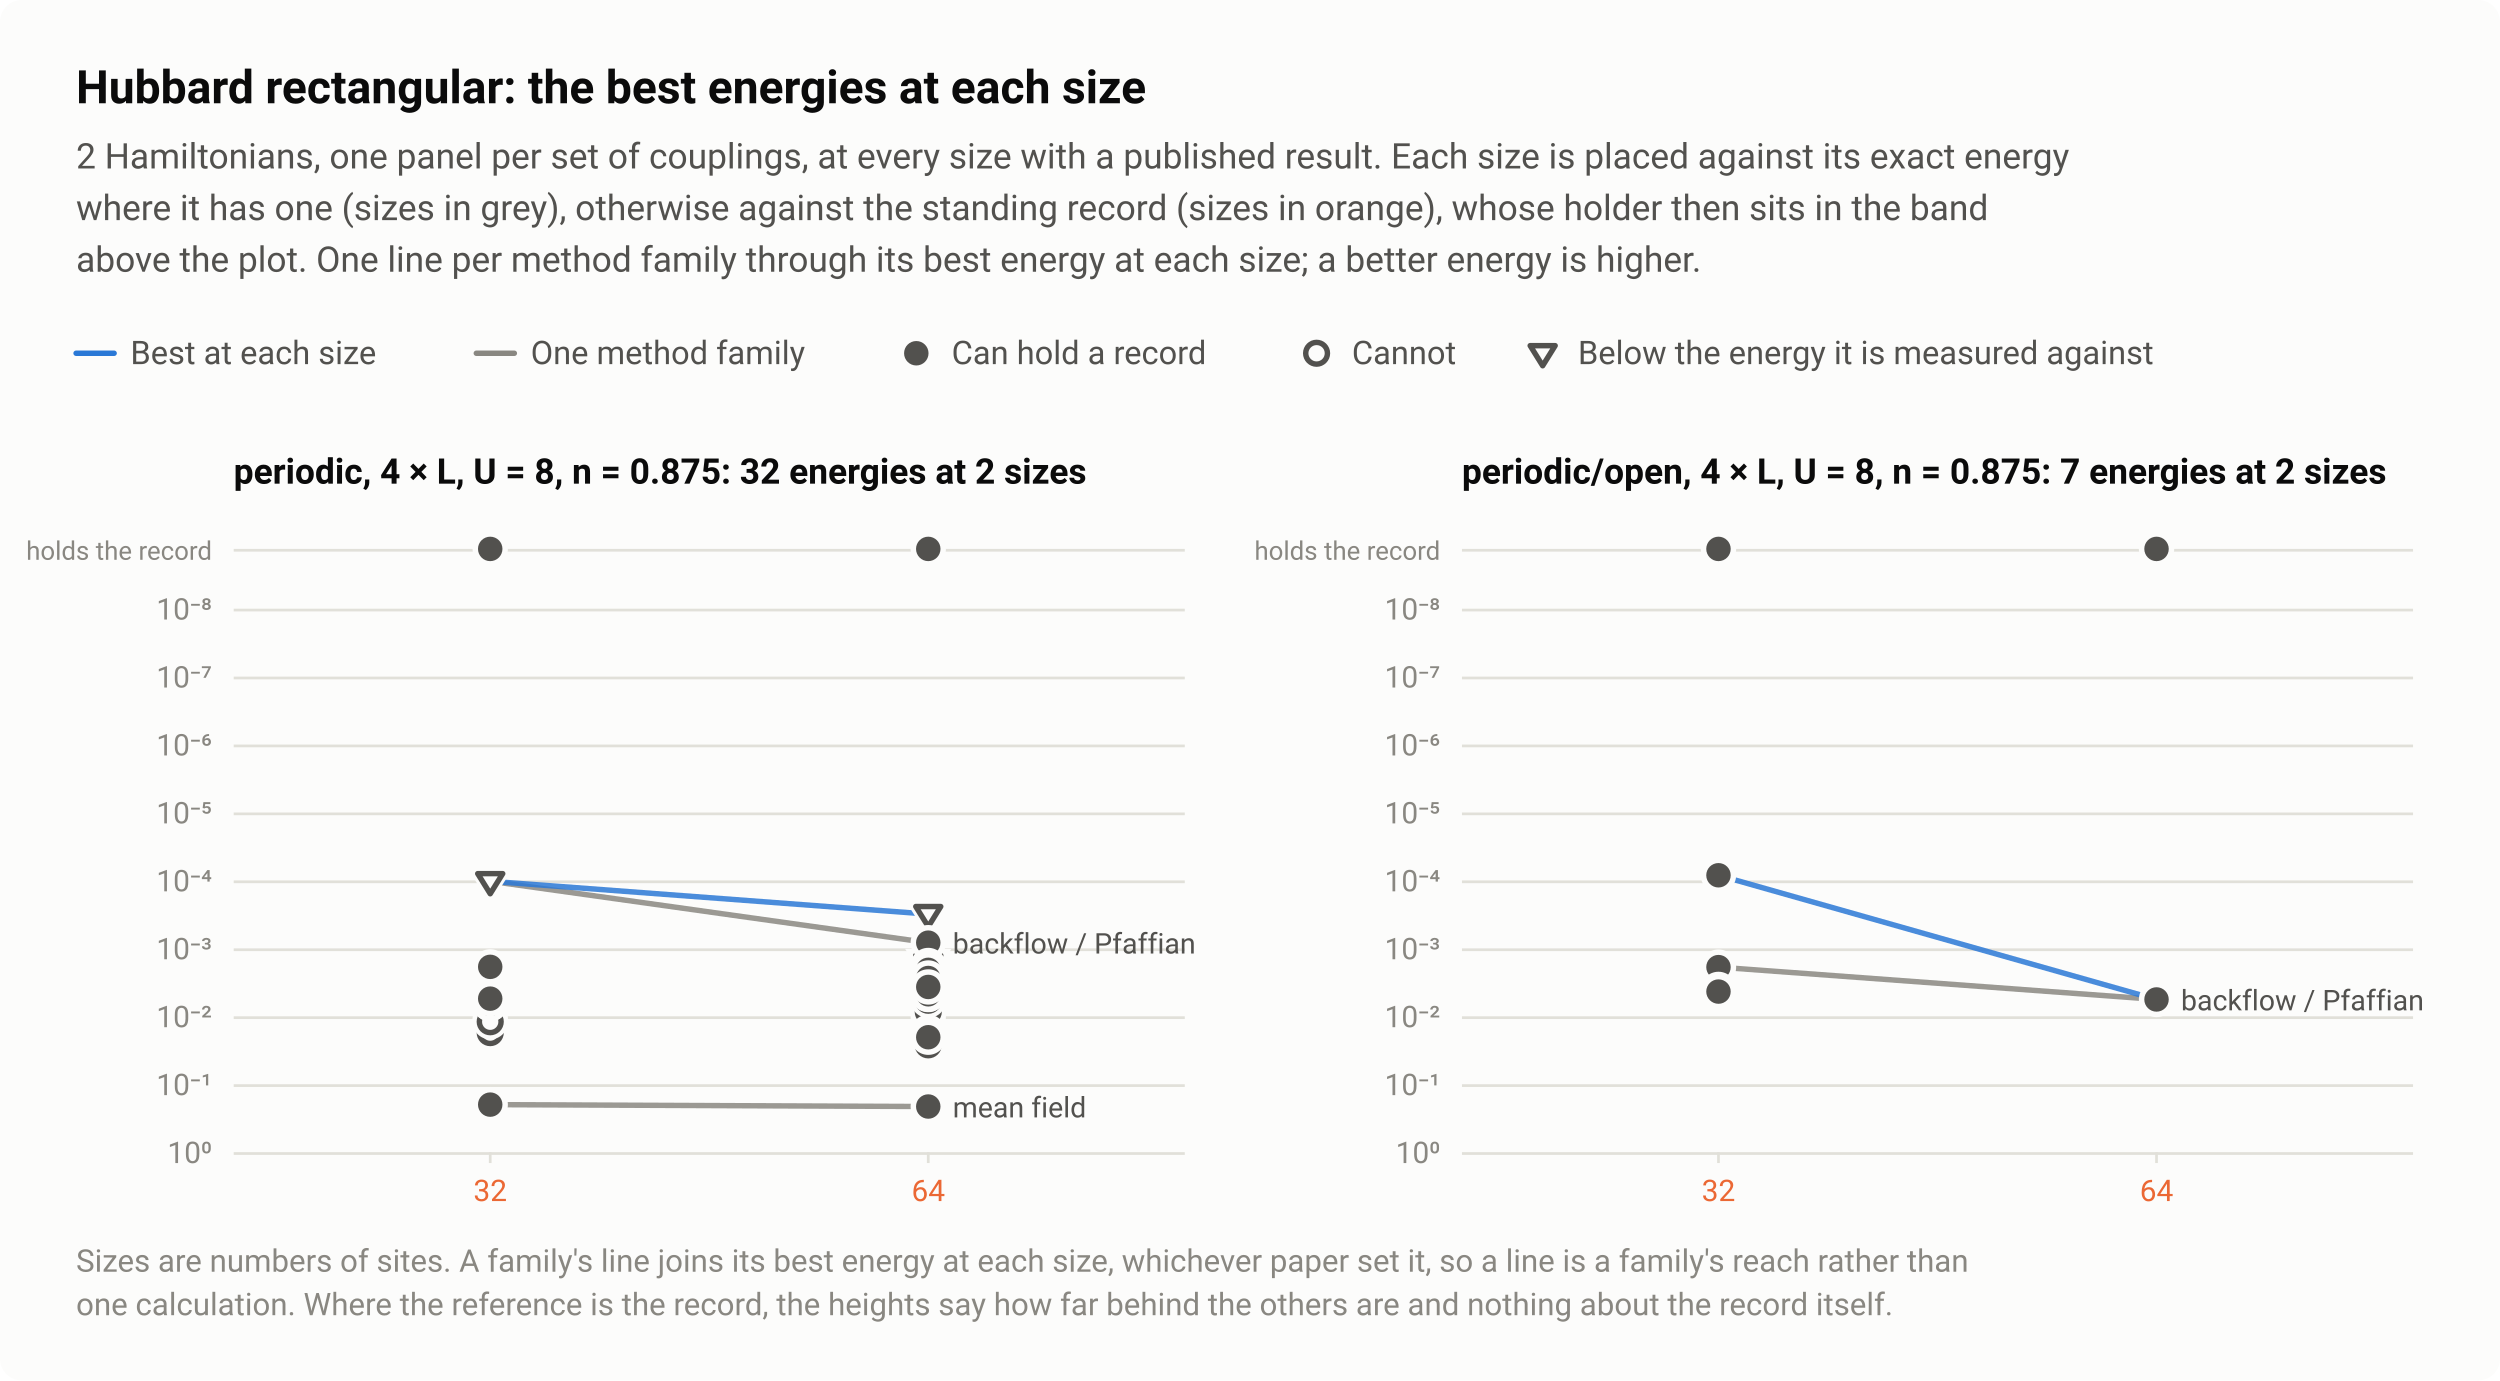
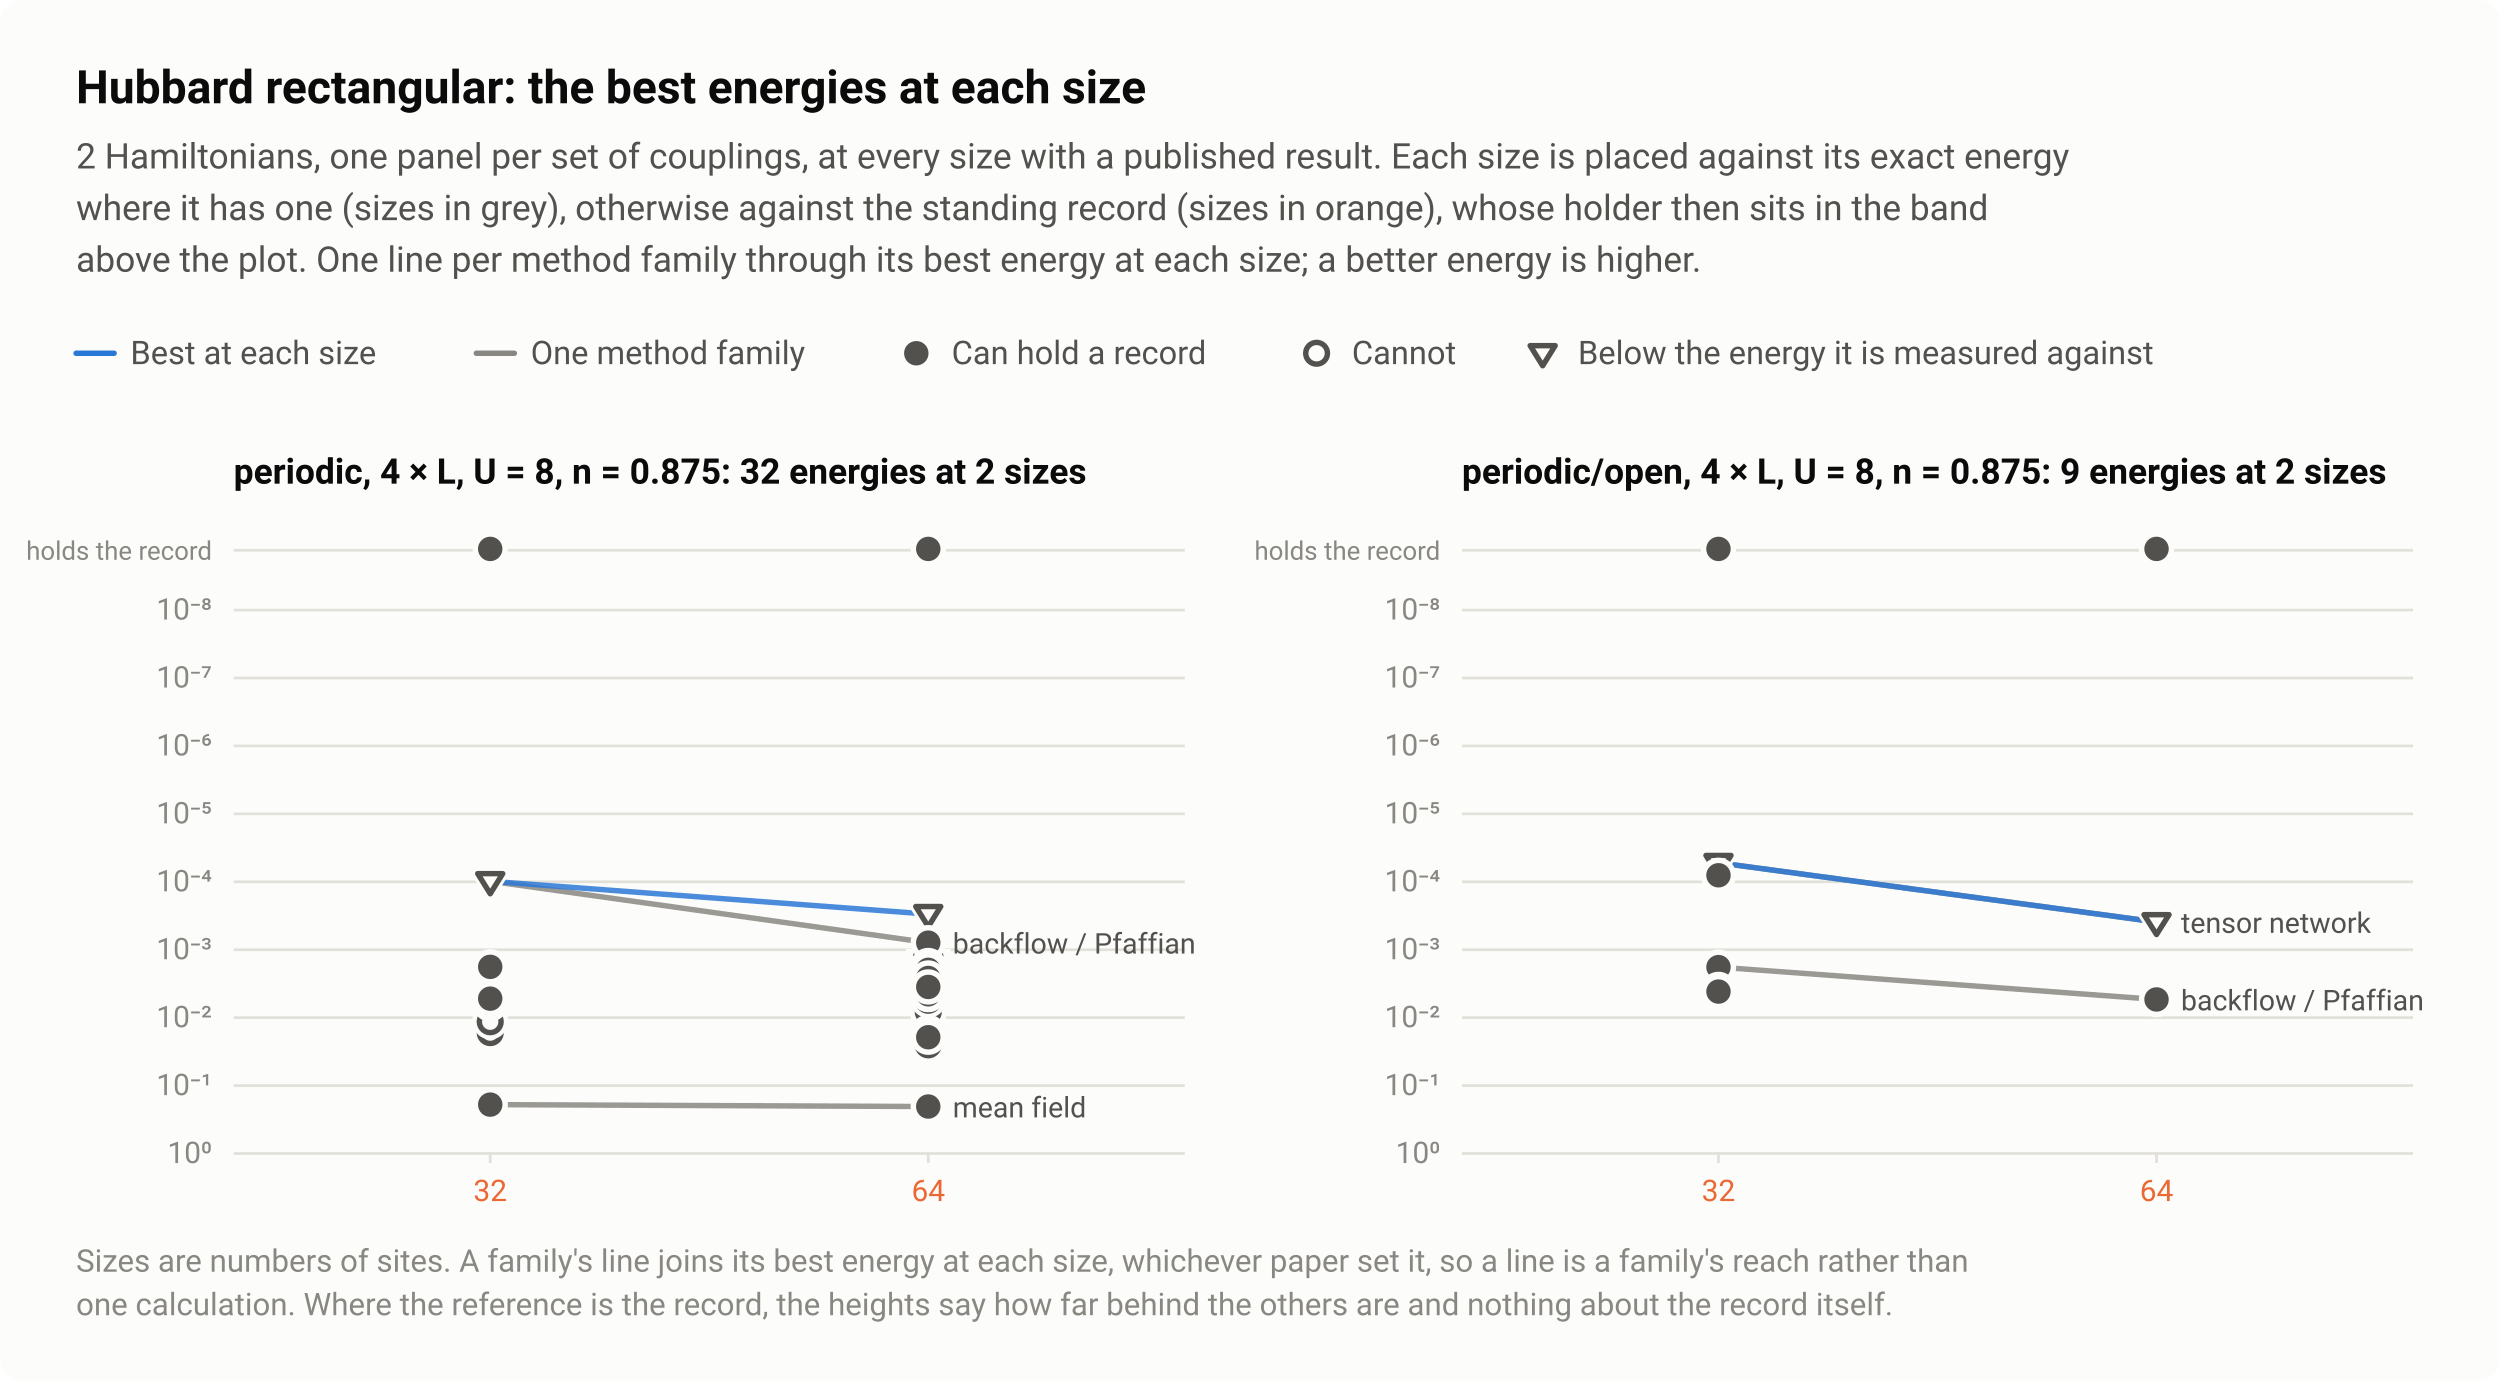
<svg xmlns="http://www.w3.org/2000/svg" width="920" height="508" viewBox="0 0 920 508" role="img" aria-labelledby="title desc">
  <style>text{font-family:system-ui,-apple-system,"Segoe UI",Roboto,"Helvetica Neue",Arial,sans-serif}</style>
  <rect width="920" height="508" rx="8" fill="#fcfcfb" />
  <text x="28" y="38" font-size="17" fill="#0b0b0b" font-weight="600">Hubbard rectangular: the best energies at each size</text>
  <text x="28" y="62" font-size="13" fill="#52514e">2 Hamiltonians, one panel per set of couplings, at every size with a published result. Each size is placed against its exact energy</text>
  <text x="28" y="81" font-size="13" fill="#52514e">where it has one (sizes in grey), otherwise against the standing record (sizes in orange), whose holder then sits in the band</text>
  <text x="28" y="100" font-size="13" fill="#52514e">above the plot. One line per method family through its best energy at each size; a better energy is higher.</text>
  <path d="M28 130H42" stroke="#2a78d6" stroke-width="2" stroke-linecap="round" />
  <text x="48" y="134" font-size="12" fill="#52514e">Best at each size</text>
  <path d="M175.28 130H189.28" stroke="#898781" stroke-width="2" stroke-linecap="round" />
  <text x="195.3" y="134" font-size="12" fill="#52514e">One method family</text>
  <circle cx="337.2" cy="130" r="6.5" fill="#fcfcfb" />
  <circle cx="337.2" cy="130" r="4.5" fill="#52514e" />
  <text x="350.2" y="134" font-size="12" fill="#52514e">Can hold a record</text>
  <circle cx="484.5" cy="130" r="6.5" fill="#fcfcfb" />
  <circle cx="484.5" cy="130" r="4" fill="#fcfcfb" stroke="#52514e" stroke-width="2" />
  <text x="497.5" y="134" font-size="12" fill="#52514e">Cannot</text>
  <path d="M559.2 124.9H576.2L567.7 138.5Z" fill="#fcfcfb" />
  <path d="M563.1 127.2H572.3L567.7 134.6Z" fill="#fcfcfb" stroke="#52514e" stroke-width="2" stroke-linejoin="round" />
  <text x="580.7" y="134" font-size="12" fill="#52514e">Below the energy it is measured against</text>
  <text x="86" y="178" font-size="13" fill="#0b0b0b" font-weight="600">periodic, 4 × L, U = 8, n = 0.875: 32 energies at 2 sizes</text>
  <path d="M86 224.5H436" stroke="#e1e0d9" stroke-width="1" />
  <text x="78" y="228" font-size="11" fill="#898781" text-anchor="end" style="font-variant-numeric:tabular-nums">10⁻⁸</text>
  <path d="M86 249.5H436" stroke="#e1e0d9" stroke-width="1" />
  <text x="78" y="253" font-size="11" fill="#898781" text-anchor="end" style="font-variant-numeric:tabular-nums">10⁻⁷</text>
  <path d="M86 274.5H436" stroke="#e1e0d9" stroke-width="1" />
  <text x="78" y="278" font-size="11" fill="#898781" text-anchor="end" style="font-variant-numeric:tabular-nums">10⁻⁶</text>
  <path d="M86 299.5H436" stroke="#e1e0d9" stroke-width="1" />
  <text x="78" y="303" font-size="11" fill="#898781" text-anchor="end" style="font-variant-numeric:tabular-nums">10⁻⁵</text>
  <path d="M86 324.5H436" stroke="#e1e0d9" stroke-width="1" />
  <text x="78" y="328" font-size="11" fill="#898781" text-anchor="end" style="font-variant-numeric:tabular-nums">10⁻⁴</text>
  <path d="M86 349.5H436" stroke="#e1e0d9" stroke-width="1" />
  <text x="78" y="353" font-size="11" fill="#898781" text-anchor="end" style="font-variant-numeric:tabular-nums">10⁻³</text>
  <path d="M86 374.5H436" stroke="#e1e0d9" stroke-width="1" />
  <text x="78" y="378" font-size="11" fill="#898781" text-anchor="end" style="font-variant-numeric:tabular-nums">10⁻²</text>
  <path d="M86 399.5H436" stroke="#e1e0d9" stroke-width="1" />
  <text x="78" y="403" font-size="11" fill="#898781" text-anchor="end" style="font-variant-numeric:tabular-nums">10⁻¹</text>
  <path d="M86 424.5H436" stroke="#e1e0d9" stroke-width="1" />
  <text x="78" y="428" font-size="11" fill="#898781" text-anchor="end" style="font-variant-numeric:tabular-nums">10⁰</text>
  <path d="M180.4 424v4" stroke="#e1e0d9" stroke-width="1" />
  <text x="180.4" y="442" font-size="11" fill="#eb6834" text-anchor="middle" style="font-variant-numeric:tabular-nums">32</text>
  <path d="M341.6 424v4" stroke="#e1e0d9" stroke-width="1" />
  <text x="341.6" y="442" font-size="11" fill="#eb6834" text-anchor="middle" style="font-variant-numeric:tabular-nums">64</text>
  <path d="M86 202.5H436" stroke="#e1e0d9" stroke-width="1" />
  <text x="78" y="206" font-size="9.5" fill="#898781" text-anchor="end">holds the record</text>
  <a class="pt" href="/instances/#r-Hubbard_rectangular-4x8_32_P_14_8-259e88ba">
    <circle cx="180.4" cy="202" r="6.5" fill="#fcfcfb" />
    <circle cx="180.4" cy="202" r="4.5" fill="#52514e" />
  </a>
  <a class="pt" href="/instances/#r-Hubbard_rectangular-4x16_64_P_28_8-82fcbbde">
    <circle cx="341.6" cy="202" r="6.5" fill="#fcfcfb" />
    <circle cx="341.6" cy="202" r="4.5" fill="#52514e" />
  </a>
  <path d="M180.4 324.3L341.6 346.9" fill="none" stroke="#898781" stroke-width="2" stroke-linejoin="round" stroke-linecap="round" opacity="0.85" />
  <path d="M180.4 406.5L341.6 407.2" fill="none" stroke="#898781" stroke-width="2" stroke-linejoin="round" stroke-linecap="round" opacity="0.85" />
  <path d="M180.4 324.3L341.6 336.4" fill="none" stroke="#2a78d6" stroke-width="2" stroke-linejoin="round" stroke-linecap="round" opacity="0.85" />
  <a class="pt" href="/instances/#r-Hubbard_rectangular-4x8_32_P_14_8-cb920fd9">
    <circle cx="180.4" cy="375" r="6.5" fill="#fcfcfb" />
    <circle cx="180.4" cy="375" r="4" fill="#fcfcfb" stroke="#52514e" stroke-width="2" />
  </a>
  <a class="pt" href="/instances/#r-Hubbard_rectangular-4x8_32_P_14_8-1b5de279">
    <circle cx="180.4" cy="372.4" r="6.5" fill="#fcfcfb" />
    <circle cx="180.4" cy="372.4" r="4" fill="#fcfcfb" stroke="#52514e" stroke-width="2" />
  </a>
  <a class="pt" href="/instances/#r-Hubbard_rectangular-4x8_32_P_14_8-f9b04e0a">
    <circle cx="180.4" cy="380" r="6.5" fill="#fcfcfb" />
    <circle cx="180.4" cy="380" r="4" fill="#fcfcfb" stroke="#52514e" stroke-width="2" />
  </a>
  <a class="pt" href="/instances/#r-Hubbard_rectangular-4x8_32_P_14_8-ba0e9217">
    <path d="M171.9 319.2H188.9L180.4 332.8Z" fill="#fcfcfb" />
    <path d="M175.8 321.5H185L180.4 328.9Z" fill="#fcfcfb" stroke="#52514e" stroke-width="2" stroke-linejoin="round" />
  </a>
  <a class="pt" href="/instances/#r-Hubbard_rectangular-4x8_32_P_14_8-0d8fffb3">
    <circle cx="180.4" cy="376" r="6.5" fill="#fcfcfb" />
    <circle cx="180.4" cy="376" r="4" fill="#fcfcfb" stroke="#52514e" stroke-width="2" />
  </a>
  <a class="pt" href="/instances/#r-Hubbard_rectangular-4x8_32_P_14_8-7fa80bba">
    <circle cx="180.4" cy="369.4" r="6.5" fill="#fcfcfb" />
    <circle cx="180.4" cy="369.4" r="4" fill="#fcfcfb" stroke="#52514e" stroke-width="2" />
  </a>
  <a class="pt" href="/instances/#r-Hubbard_rectangular-4x16_64_P_28_8-4c7bf65f">
    <path d="M333.1 331.3H350.1L341.6 344.9Z" fill="#fcfcfb" />
    <path d="M337 333.6H346.2L341.6 341Z" fill="#fcfcfb" stroke="#52514e" stroke-width="2" stroke-linejoin="round" />
  </a>
  <a class="pt" href="/instances/#r-Hubbard_rectangular-4x16_64_P_28_8-4a460e69">
    <circle cx="341.6" cy="364.7" r="6.5" fill="#fcfcfb" />
    <circle cx="341.6" cy="364.7" r="4" fill="#fcfcfb" stroke="#52514e" stroke-width="2" />
  </a>
  <a class="pt" href="/instances/#r-Hubbard_rectangular-4x16_64_P_28_8-883ff95a">
    <circle cx="341.6" cy="374.1" r="6.5" fill="#fcfcfb" />
    <circle cx="341.6" cy="374.1" r="4" fill="#fcfcfb" stroke="#52514e" stroke-width="2" />
  </a>
  <a class="pt" href="/instances/#r-Hubbard_rectangular-4x16_64_P_28_8-7811af8b">
    <circle cx="341.6" cy="372.3" r="6.5" fill="#fcfcfb" />
    <circle cx="341.6" cy="372.3" r="4" fill="#fcfcfb" stroke="#52514e" stroke-width="2" />
  </a>
  <a class="pt" href="/instances/#r-Hubbard_rectangular-4x16_64_P_28_8-c905098a">
    <circle cx="341.6" cy="369.6" r="6.5" fill="#fcfcfb" />
    <circle cx="341.6" cy="369.6" r="4" fill="#fcfcfb" stroke="#52514e" stroke-width="2" />
  </a>
  <a class="pt" href="/instances/#r-Hubbard_rectangular-4x16_64_P_28_8-1f1b31fe">
    <circle cx="341.6" cy="384.5" r="6.5" fill="#fcfcfb" />
    <circle cx="341.6" cy="384.5" r="4" fill="#fcfcfb" stroke="#52514e" stroke-width="2" />
  </a>
  <a class="pt" href="/instances/#r-Hubbard_rectangular-4x16_64_P_28_8-17d4d32f">
    <circle cx="341.6" cy="372.3" r="6.5" fill="#fcfcfb" />
    <circle cx="341.6" cy="372.3" r="4" fill="#fcfcfb" stroke="#52514e" stroke-width="2" />
  </a>
  <a class="pt" href="/instances/#r-Hubbard_rectangular-4x16_64_P_28_8-23ce10c7">
    <circle cx="341.6" cy="368.1" r="6.5" fill="#fcfcfb" />
    <circle cx="341.6" cy="368.1" r="4" fill="#fcfcfb" stroke="#52514e" stroke-width="2" />
  </a>
  <a class="pt" href="/instances/#r-Hubbard_rectangular-4x16_64_P_28_8-5e629e32">
    <path d="M333.1 349.2H350.1L341.6 362.8Z" fill="#fcfcfb" />
    <path d="M337 351.6H346.2L341.6 358.9Z" fill="#fcfcfb" stroke="#52514e" stroke-width="2" stroke-linejoin="round" />
  </a>
  <a class="pt" href="/instances/#r-Hubbard_rectangular-4x16_64_P_28_8-3aa2f70e">
    <circle cx="341.6" cy="366" r="6.5" fill="#fcfcfb" />
    <circle cx="341.6" cy="366" r="4" fill="#fcfcfb" stroke="#52514e" stroke-width="2" />
  </a>
  <a class="pt" href="/instances/#r-Hubbard_rectangular-4x16_64_P_28_8-cecf9199">
    <circle cx="341.6" cy="359.6" r="6.5" fill="#fcfcfb" />
    <circle cx="341.6" cy="359.6" r="4" fill="#fcfcfb" stroke="#52514e" stroke-width="2" />
  </a>
  <a class="pt" href="/instances/#r-Hubbard_rectangular-4x8_32_P_14_8-89ed31a0">
    <circle cx="180.4" cy="369.4" r="6.5" fill="#fcfcfb" />
    <circle cx="180.4" cy="369.4" r="4.5" fill="#52514e" />
  </a>
  <a class="pt" href="/instances/#r-Hubbard_rectangular-4x8_32_P_14_8-1acb74b1">
    <circle cx="180.4" cy="355.8" r="6.5" fill="#fcfcfb" />
    <circle cx="180.4" cy="355.8" r="4.5" fill="#52514e" />
  </a>
  <a class="pt" href="/instances/#r-Hubbard_rectangular-4x8_32_P_14_8-034e33f9">
    <circle cx="180.4" cy="367.5" r="6.5" fill="#fcfcfb" />
    <circle cx="180.4" cy="367.5" r="4.5" fill="#52514e" />
  </a>
  <a class="pt" href="/instances/#r-Hubbard_rectangular-4x8_32_P_14_8-ca3eebd4">
    <circle cx="180.4" cy="406.5" r="6.5" fill="#fcfcfb" />
    <circle cx="180.4" cy="406.5" r="4.5" fill="#52514e" />
  </a>
  <a class="pt" href="/instances/#r-Hubbard_rectangular-4x16_64_P_28_8-f2efe27a">
    <circle cx="341.6" cy="379.9" r="6.5" fill="#fcfcfb" />
    <circle cx="341.6" cy="379.9" r="4.5" fill="#52514e" />
  </a>
  <a class="pt" href="/instances/#r-Hubbard_rectangular-4x16_64_P_28_8-4ecd81d6">
    <circle cx="341.6" cy="346.9" r="6.5" fill="#fcfcfb" />
    <circle cx="341.6" cy="346.9" r="4.5" fill="#52514e" />
  </a>
  <a class="pt" href="/instances/#r-Hubbard_rectangular-4x16_64_P_28_8-b6d9f33e">
    <circle cx="341.6" cy="355.3" r="6.5" fill="#fcfcfb" />
    <circle cx="341.6" cy="355.3" r="4.5" fill="#52514e" />
  </a>
  <a class="pt" href="/instances/#r-Hubbard_rectangular-4x16_64_P_28_8-7123e2f0">
    <circle cx="341.6" cy="356.9" r="6.5" fill="#fcfcfb" />
    <circle cx="341.6" cy="356.9" r="4.5" fill="#52514e" />
  </a>
  <a class="pt" href="/instances/#r-Hubbard_rectangular-4x16_64_P_28_8-dd811927">
    <circle cx="341.6" cy="359.9" r="6.5" fill="#fcfcfb" />
    <circle cx="341.6" cy="359.9" r="4.5" fill="#52514e" />
  </a>
  <a class="pt" href="/instances/#r-Hubbard_rectangular-4x16_64_P_28_8-b9809b16">
    <circle cx="341.6" cy="407.2" r="6.5" fill="#fcfcfb" />
    <circle cx="341.6" cy="407.2" r="4.5" fill="#52514e" />
  </a>
  <a class="pt" href="/instances/#r-Hubbard_rectangular-4x16_64_P_28_8-beca604b">
    <circle cx="341.6" cy="365.9" r="6.5" fill="#fcfcfb" />
    <circle cx="341.6" cy="365.9" r="4.5" fill="#52514e" />
  </a>
  <a class="pt" href="/instances/#r-Hubbard_rectangular-4x16_64_P_28_8-c399ba5c">
    <circle cx="341.6" cy="363.2" r="6.5" fill="#fcfcfb" />
    <circle cx="341.6" cy="363.2" r="4.5" fill="#52514e" />
  </a>
  <a class="pt" href="/instances/#r-Hubbard_rectangular-4x16_64_P_28_8-16f04c55">
    <circle cx="341.6" cy="381.7" r="6.5" fill="#fcfcfb" />
    <circle cx="341.6" cy="381.7" r="4.5" fill="#52514e" />
  </a>
  <text x="350.6" y="350.9" font-size="10.5" fill="#52514e">backflow / Pfaffian</text>
  <text x="350.6" y="411.2" font-size="10.5" fill="#52514e">mean field</text>
-   <text x="538" y="178" font-size="13" fill="#0b0b0b" font-weight="600">periodic/open, 4 × L, U = 8, n = 0.875: 7 energies at 2 sizes</text>
+   <text x="538" y="178" font-size="13" fill="#0b0b0b" font-weight="600">periodic/open, 4 × L, U = 8, n = 0.875: 9 energies at 2 sizes</text>
  <path d="M538 224.5H888" stroke="#e1e0d9" stroke-width="1" />
  <text x="530" y="228" font-size="11" fill="#898781" text-anchor="end" style="font-variant-numeric:tabular-nums">10⁻⁸</text>
  <path d="M538 249.5H888" stroke="#e1e0d9" stroke-width="1" />
  <text x="530" y="253" font-size="11" fill="#898781" text-anchor="end" style="font-variant-numeric:tabular-nums">10⁻⁷</text>
  <path d="M538 274.5H888" stroke="#e1e0d9" stroke-width="1" />
  <text x="530" y="278" font-size="11" fill="#898781" text-anchor="end" style="font-variant-numeric:tabular-nums">10⁻⁶</text>
  <path d="M538 299.5H888" stroke="#e1e0d9" stroke-width="1" />
  <text x="530" y="303" font-size="11" fill="#898781" text-anchor="end" style="font-variant-numeric:tabular-nums">10⁻⁵</text>
  <path d="M538 324.5H888" stroke="#e1e0d9" stroke-width="1" />
  <text x="530" y="328" font-size="11" fill="#898781" text-anchor="end" style="font-variant-numeric:tabular-nums">10⁻⁴</text>
  <path d="M538 349.5H888" stroke="#e1e0d9" stroke-width="1" />
  <text x="530" y="353" font-size="11" fill="#898781" text-anchor="end" style="font-variant-numeric:tabular-nums">10⁻³</text>
  <path d="M538 374.5H888" stroke="#e1e0d9" stroke-width="1" />
  <text x="530" y="378" font-size="11" fill="#898781" text-anchor="end" style="font-variant-numeric:tabular-nums">10⁻²</text>
  <path d="M538 399.5H888" stroke="#e1e0d9" stroke-width="1" />
  <text x="530" y="403" font-size="11" fill="#898781" text-anchor="end" style="font-variant-numeric:tabular-nums">10⁻¹</text>
  <path d="M538 424.5H888" stroke="#e1e0d9" stroke-width="1" />
  <text x="530" y="428" font-size="11" fill="#898781" text-anchor="end" style="font-variant-numeric:tabular-nums">10⁰</text>
  <path d="M632.4 424v4" stroke="#e1e0d9" stroke-width="1" />
  <text x="632.4" y="442" font-size="11" fill="#eb6834" text-anchor="middle" style="font-variant-numeric:tabular-nums">32</text>
  <path d="M793.6 424v4" stroke="#e1e0d9" stroke-width="1" />
  <text x="793.6" y="442" font-size="11" fill="#eb6834" text-anchor="middle" style="font-variant-numeric:tabular-nums">64</text>
  <path d="M538 202.5H888" stroke="#e1e0d9" stroke-width="1" />
  <text x="530" y="206" font-size="9.5" fill="#898781" text-anchor="end">holds the record</text>
  <a class="pt" href="/instances/#r-Hubbard_rectangular-4x8_32_PO_14_8-dba82686">
    <circle cx="632.4" cy="202" r="6.5" fill="#fcfcfb" />
    <circle cx="632.4" cy="202" r="4.5" fill="#52514e" />
  </a>
  <a class="pt" href="/instances/#r-Hubbard_rectangular-4x16_64_PO_28_8-214589be">
    <circle cx="793.6" cy="202" r="6.5" fill="#fcfcfb" />
    <circle cx="793.6" cy="202" r="4.5" fill="#52514e" />
  </a>
+   <path d="M632.4 317.5L793.6 339.3" fill="none" stroke="#898781" stroke-width="2" stroke-linejoin="round" stroke-linecap="round" opacity="0.85" />
  <path d="M632.4 355.9L793.6 367.8" fill="none" stroke="#898781" stroke-width="2" stroke-linejoin="round" stroke-linecap="round" opacity="0.85" />
-   <path d="M632.4 322.1L793.6 367.8" fill="none" stroke="#2a78d6" stroke-width="2" stroke-linejoin="round" stroke-linecap="round" opacity="0.85" />
+   <path d="M632.4 317.5L793.6 339.3" fill="none" stroke="#2a78d6" stroke-width="2" stroke-linejoin="round" stroke-linecap="round" opacity="0.85" />
+   <a class="pt" href="/instances/#r-Hubbard_rectangular-4x8_32_PO_14_8-00fafe96">
+     <path d="M623.9 312.4H640.9L632.4 326Z" fill="#fcfcfb" />
+     <path d="M627.8 314.8H637L632.4 322.1Z" fill="#fcfcfb" stroke="#52514e" stroke-width="2" stroke-linejoin="round" />
+   </a>
+   <a class="pt" href="/instances/#r-Hubbard_rectangular-4x16_64_PO_28_8-3583e812">
+     <path d="M785.1 334.2H802.1L793.6 347.8Z" fill="#fcfcfb" />
+     <path d="M789 336.6H798.2L793.6 343.9Z" fill="#fcfcfb" stroke="#52514e" stroke-width="2" stroke-linejoin="round" />
+   </a>
  <a class="pt" href="/instances/#r-Hubbard_rectangular-4x8_32_PO_14_8-5fae8eab">
    <circle cx="632.4" cy="355.9" r="6.5" fill="#fcfcfb" />
    <circle cx="632.4" cy="355.9" r="4.5" fill="#52514e" />
  </a>
  <a class="pt" href="/instances/#r-Hubbard_rectangular-4x8_32_PO_14_8-15c16dc0">
    <circle cx="632.4" cy="364.1" r="6.5" fill="#fcfcfb" />
    <circle cx="632.4" cy="364.1" r="4.5" fill="#52514e" />
  </a>
  <a class="pt" href="/instances/#r-Hubbard_rectangular-4x8_32_PO_14_8-b30bafa1">
    <circle cx="632.4" cy="364.9" r="6.5" fill="#fcfcfb" />
    <circle cx="632.4" cy="364.9" r="4.5" fill="#52514e" />
  </a>
  <a class="pt" href="/instances/#r-Hubbard_rectangular-4x8_32_PO_14_8-daa9adbb">
    <circle cx="632.4" cy="322.1" r="6.5" fill="#fcfcfb" />
    <circle cx="632.4" cy="322.1" r="4.5" fill="#52514e" />
  </a>
  <a class="pt" href="/instances/#r-Hubbard_rectangular-4x16_64_PO_28_8-1c1449d9">
    <circle cx="793.6" cy="367.8" r="6.5" fill="#fcfcfb" />
    <circle cx="793.6" cy="367.8" r="4.5" fill="#52514e" />
  </a>
+   <text x="802.6" y="343.3" font-size="10.5" fill="#52514e">tensor network</text>
  <text x="802.6" y="371.8" font-size="10.5" fill="#52514e">backflow / Pfaffian</text>
  <text x="28" y="468" font-size="11.5" fill="#898781">Sizes are numbers of sites. A family's line joins its best energy at each size, whichever paper set it, so a line is a family's reach rather than</text>
  <text x="28" y="484" font-size="11.5" fill="#898781">one calculation. Where the reference is the record, the heights say how far behind the others are and nothing about the record itself.</text>
</svg>
